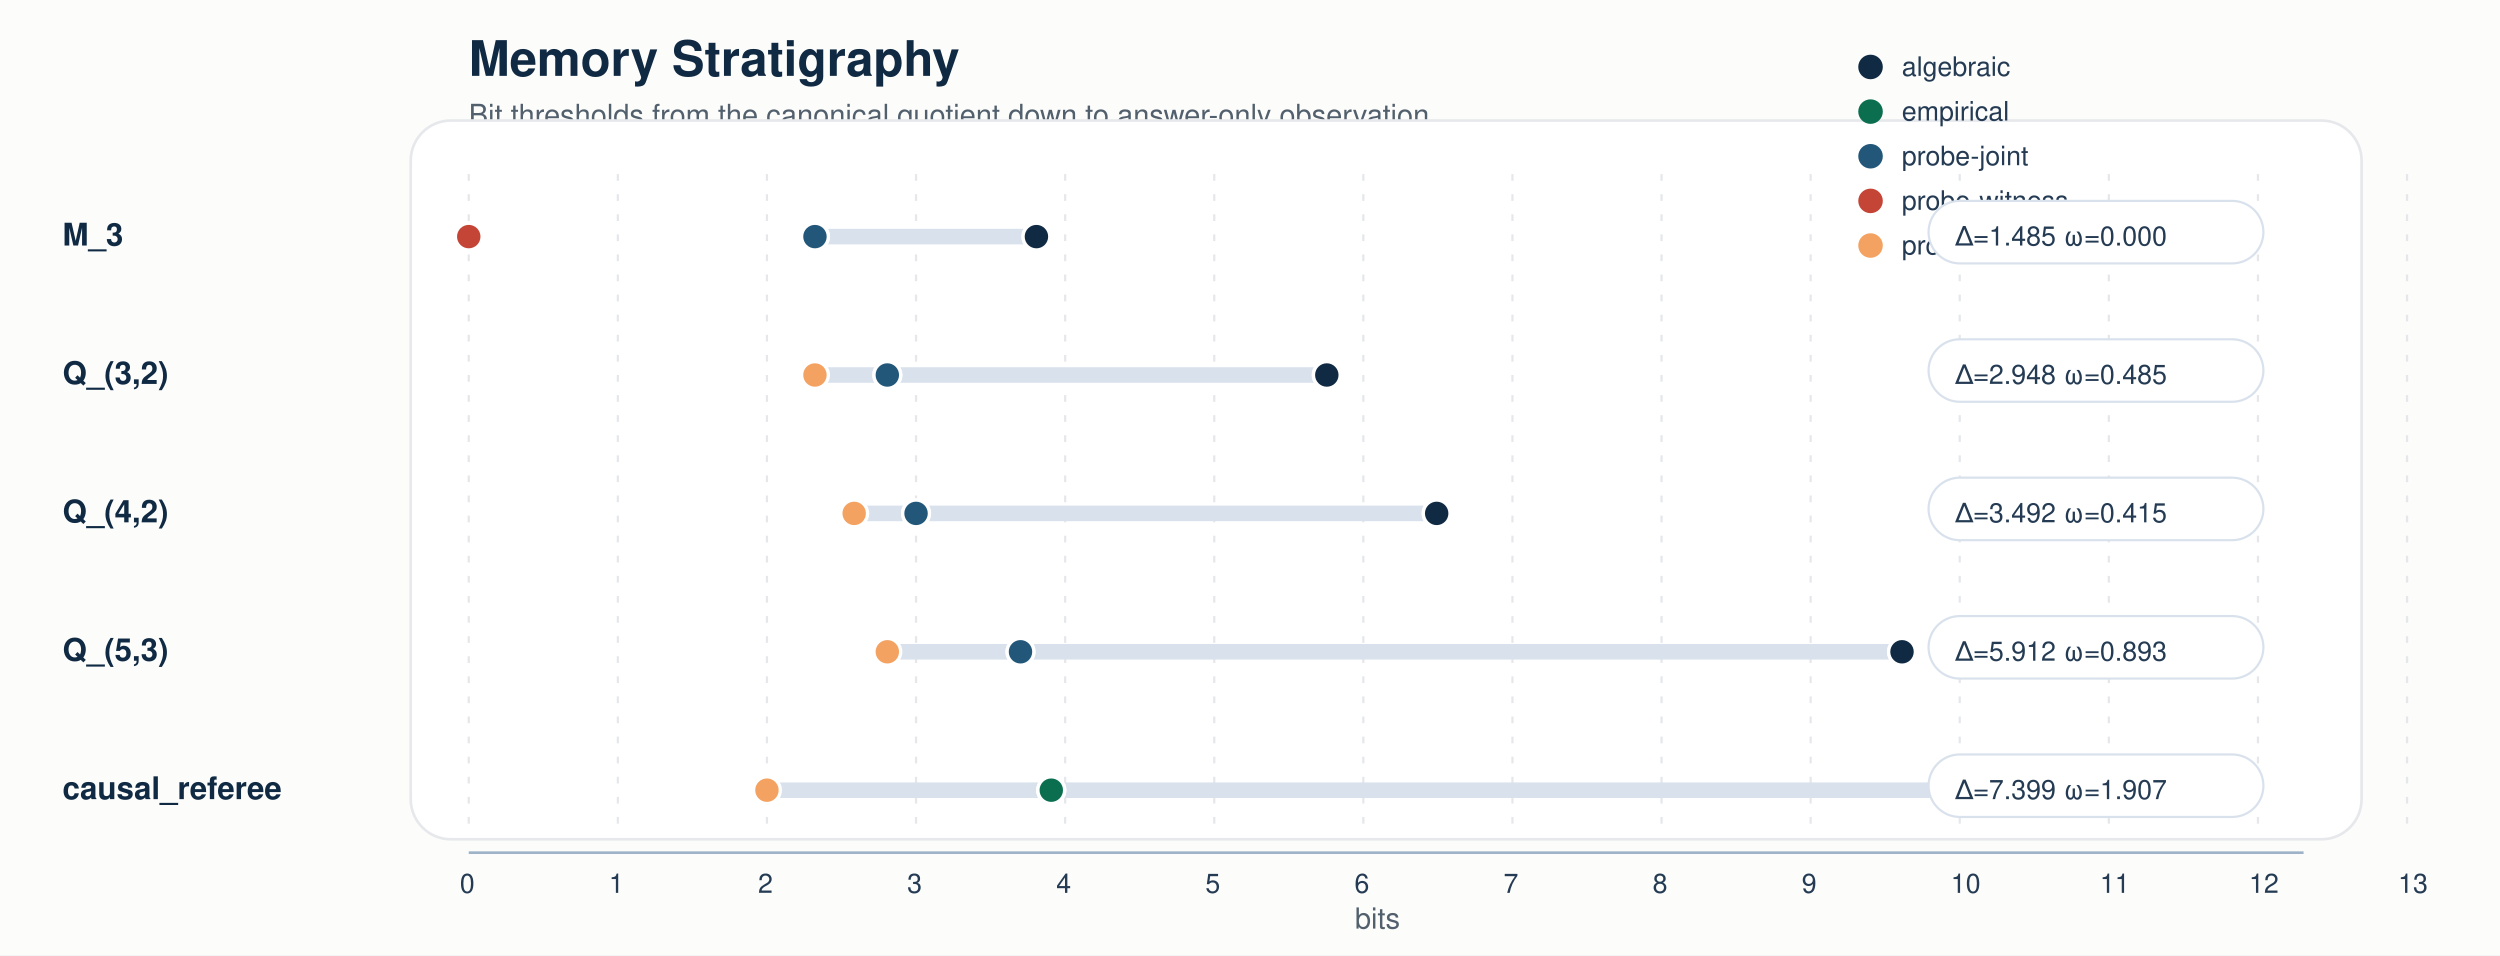
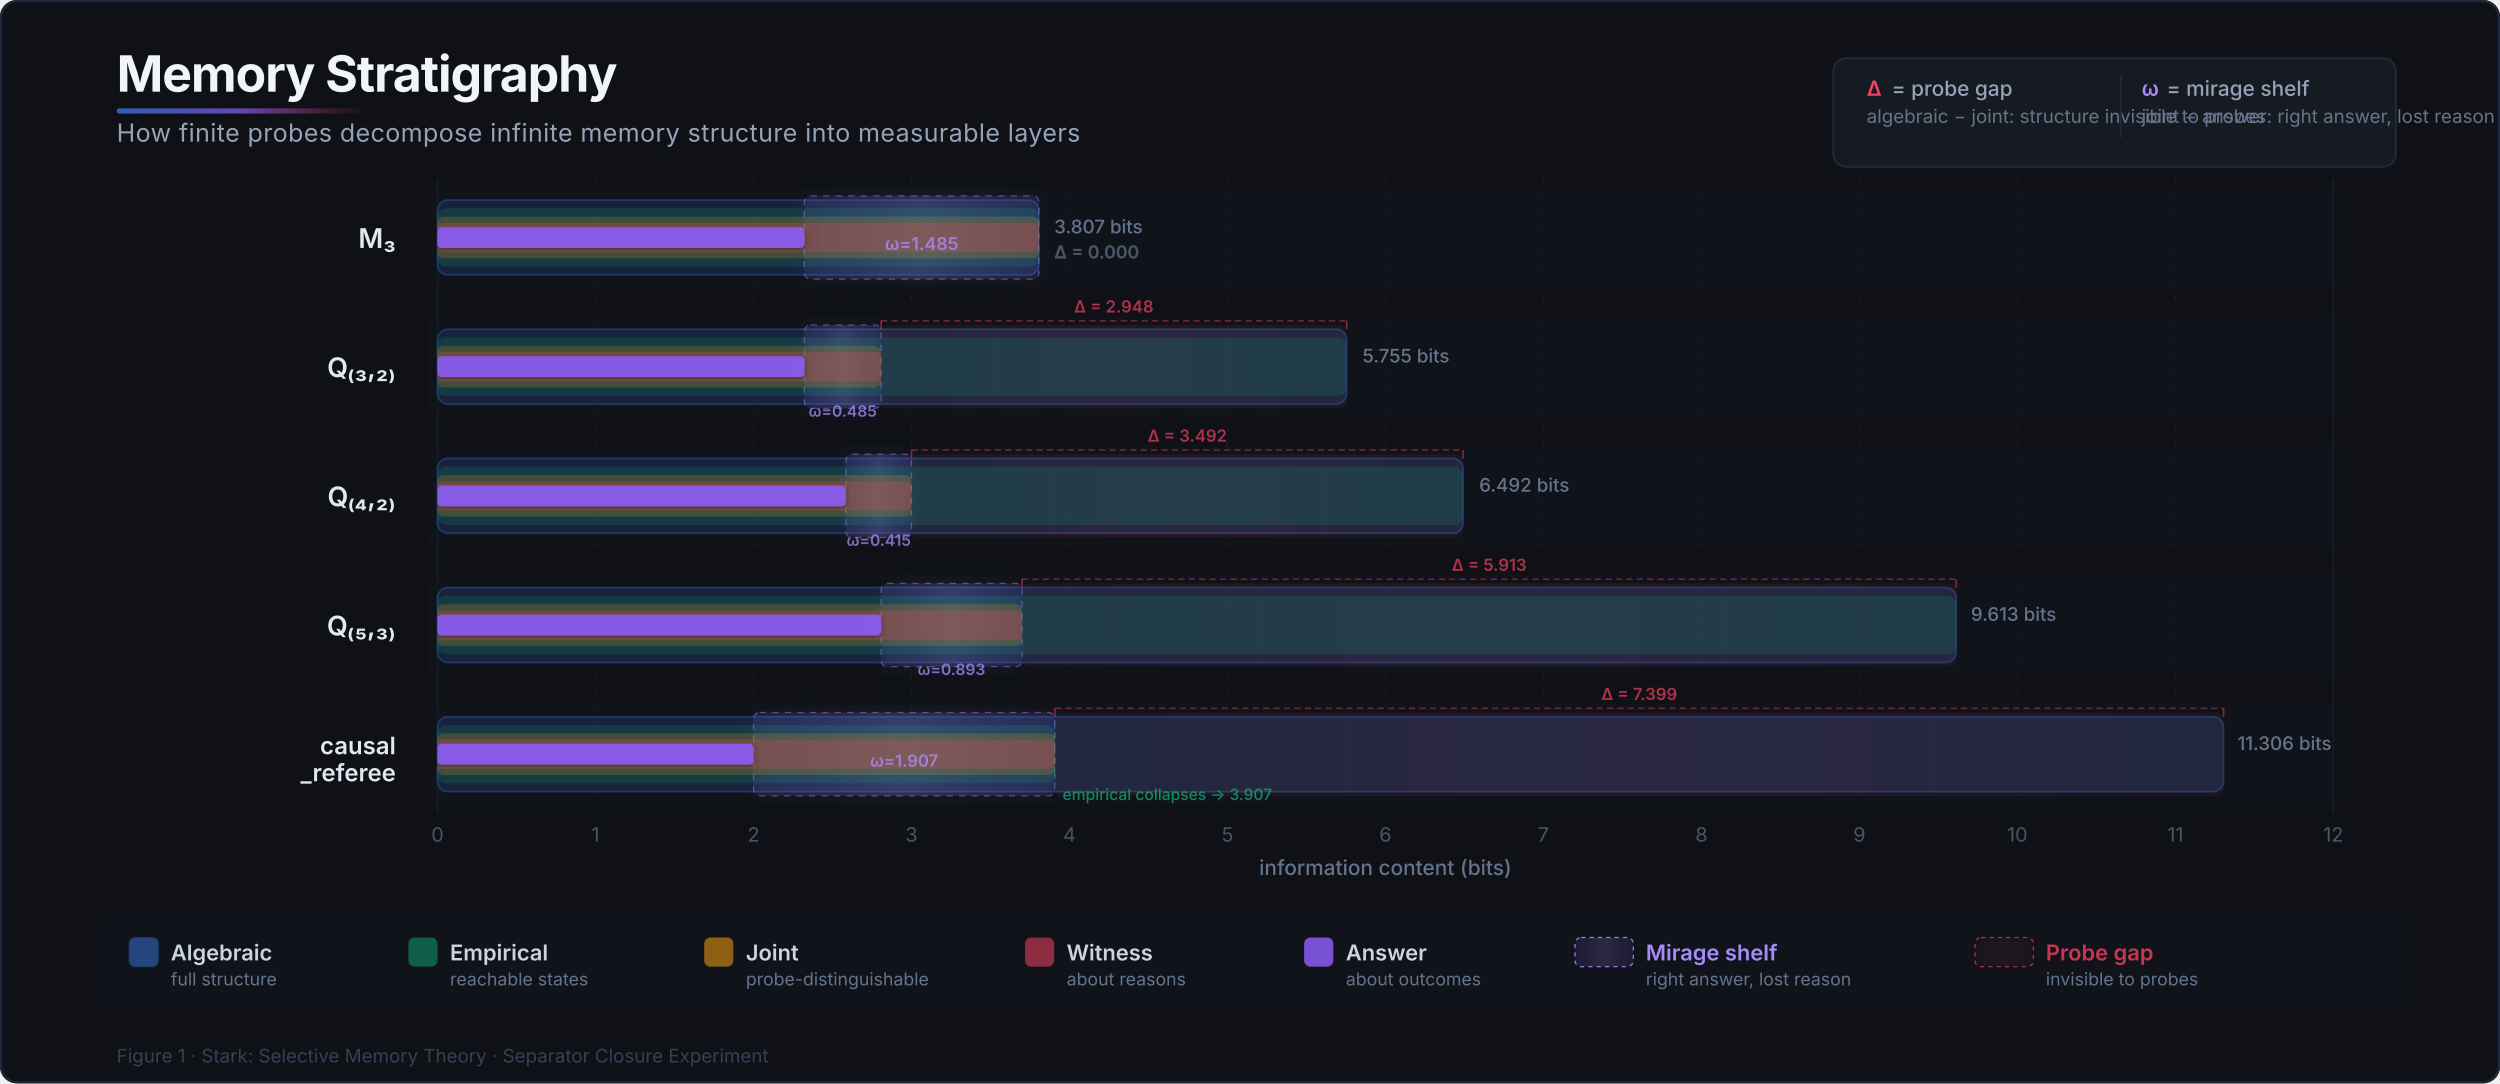
- <svg xmlns="http://www.w3.org/2000/svg" width="1120" height="428" viewBox="0 0 1120 428">
+ <svg xmlns="http://www.w3.org/2000/svg" width="1200" height="520" viewBox="0 0 1200 520">
+   <defs>
+     <filter id="mirageGlow" x="-10%" y="-30%" width="120%" height="160%">
+       <feGaussianBlur in="SourceGraphic" stdDeviation="4" result="blur" />
+       <feColorMatrix in="blur" type="matrix" values="0.6 0 0.3 0 0  0.3 0 0.5 0 0  0.8 0 1 0 0  0 0 0 0.25 0" result="glow" />
+       <feMerge>
+         <feMergeNode in="glow" />
+         <feMergeNode in="SourceGraphic" />
+       </feMerge>
+     </filter>
+     <filter id="barShadow" x="-2%" y="-8%" width="104%" height="120%">
+       <feDropShadow dx="0" dy="1" stdDeviation="1.5" flood-color="#000000" flood-opacity="0.35" />
+     </filter>
+     <linearGradient id="mirageGrad" x1="0" y1="0" x2="1" y2="0">
+       <stop offset="0%" stop-color="#8b5cf6" stop-opacity="0.12" />
+       <stop offset="50%" stop-color="#a78bfa" stop-opacity="0.2" />
+       <stop offset="100%" stop-color="#8b5cf6" stop-opacity="0.12" />
+     </linearGradient>
+     <linearGradient id="probeGapGrad" x1="0" y1="0" x2="1" y2="0">
+       <stop offset="0%" stop-color="#f43f5e" stop-opacity="0.06" />
+       <stop offset="50%" stop-color="#f43f5e" stop-opacity="0.1" />
+       <stop offset="100%" stop-color="#f43f5e" stop-opacity="0.06" />
+     </linearGradient>
+     <linearGradient id="accentGrad" x1="0" y1="0" x2="1" y2="0">
+       <stop offset="0%" stop-color="#3b82f6" />
+       <stop offset="50%" stop-color="#8b5cf6" />
+       <stop offset="100%" stop-color="#f43f5e" stop-opacity="0" />
+     </linearGradient>
+   </defs>
  <style>
- text { font-family: "Helvetica Neue", Helvetica, Arial, sans-serif; font-size: 12px; fill: #243b53; }
- .title { font-size: 22px; font-weight: 700; fill: #102a43; }
- .subtitle { font-size: 13px; fill: #52606d; }
- .label { font-size: 14px; font-weight: 600; fill: #102a43; }
- .grid { stroke: #e5e7eb; stroke-width: 1; stroke-dasharray: 3 6; }
- .axis { stroke: #9fb3c8; stroke-width: 1.2; }
- .badge { fill: #ffffff; stroke: #d9e2ec; stroke-width: 1; }
- </style>
-   <rect x="0" y="0" width="1120" height="428" fill="#fcfcfb" />
-   <text x="210" y="34" class="title">Memory Stratigraphy</text>
-   <text x="210" y="56" class="subtitle">Bit thresholds from the canonical quotient down to answer-only observation</text>
-   <rect x="184" y="54" width="874" height="322" rx="18" ry="18" fill="#ffffff" stroke="#e6e8eb" stroke-width="1.2" />
-   <line x1="210.00" y1="78" x2="210.00" y2="374" class="grid" />
-   <text x="206.00" y="400">0</text>
-   <line x1="276.80" y1="78" x2="276.80" y2="374" class="grid" />
-   <text x="272.80" y="400">1</text>
-   <line x1="343.59" y1="78" x2="343.59" y2="374" class="grid" />
-   <text x="339.59" y="400">2</text>
-   <line x1="410.39" y1="78" x2="410.39" y2="374" class="grid" />
-   <text x="406.39" y="400">3</text>
-   <line x1="477.19" y1="78" x2="477.19" y2="374" class="grid" />
-   <text x="473.19" y="400">4</text>
-   <line x1="543.98" y1="78" x2="543.98" y2="374" class="grid" />
-   <text x="539.98" y="400">5</text>
-   <line x1="610.78" y1="78" x2="610.78" y2="374" class="grid" />
-   <text x="606.78" y="400">6</text>
-   <line x1="677.57" y1="78" x2="677.57" y2="374" class="grid" />
-   <text x="673.57" y="400">7</text>
-   <line x1="744.37" y1="78" x2="744.37" y2="374" class="grid" />
-   <text x="740.37" y="400">8</text>
-   <line x1="811.17" y1="78" x2="811.17" y2="374" class="grid" />
-   <text x="807.17" y="400">9</text>
-   <line x1="877.96" y1="78" x2="877.96" y2="374" class="grid" />
-   <text x="873.96" y="400">10</text>
-   <line x1="944.76" y1="78" x2="944.76" y2="374" class="grid" />
-   <text x="940.76" y="400">11</text>
-   <line x1="1011.56" y1="78" x2="1011.56" y2="374" class="grid" />
-   <text x="1007.56" y="400">12</text>
-   <line x1="1078.35" y1="78" x2="1078.35" y2="374" class="grid" />
-   <text x="1074.35" y="400">13</text>
-   <line x1="210" y1="382" x2="1032" y2="382" class="axis" />
-   <text x="607.00" y="416" class="subtitle">bits</text>
-   <circle cx="838" cy="30" r="5.5" fill="#102a43" />
-   <text x="852" y="34">algebraic</text>
-   <circle cx="838" cy="50" r="5.5" fill="#0b6e4f" />
-   <text x="852" y="54">empirical</text>
-   <circle cx="838" cy="70" r="5.5" fill="#22577a" />
-   <text x="852" y="74">probe-joint</text>
-   <circle cx="838" cy="90" r="5.5" fill="#c44536" />
-   <text x="852" y="94">probe-witness</text>
-   <circle cx="838" cy="110" r="5.5" fill="#f4a261" />
-   <text x="852" y="114">probe-answer</text>
-   <text x="28" y="110" class="label">M_3</text>
-   <line x1="365.10" y1="106.00" x2="464.32" y2="106.00" stroke="#d9e2ec" stroke-width="7" stroke-linecap="round" />
-   <circle cx="365.10" cy="106.00" r="6" fill="#f4a261" stroke="#ffffff" stroke-width="1.5" />
-   <circle cx="210.00" cy="106.00" r="6" fill="#c44536" stroke="#ffffff" stroke-width="1.5" />
-   <circle cx="365.10" cy="106.00" r="6" fill="#22577a" stroke="#ffffff" stroke-width="1.5" />
-   <circle cx="464.32" cy="106.00" r="6" fill="#0b6e4f" stroke="#ffffff" stroke-width="1.5" />
-   <circle cx="464.32" cy="106.00" r="6" fill="#102a43" stroke="#ffffff" stroke-width="1.5" />
-   <rect x="864" y="90" width="150" height="28" rx="14" ry="14" class="badge" />
-   <text x="876" y="110.00">Δ=1.485   ω=0.000</text>
-   <text x="28" y="172" class="label">Q_(3,2)</text>
-   <line x1="365.10" y1="168.00" x2="594.41" y2="168.00" stroke="#d9e2ec" stroke-width="7" stroke-linecap="round" />
-   <circle cx="365.10" cy="168.00" r="6" fill="#f4a261" stroke="#ffffff" stroke-width="1.5" />
-   <circle cx="397.52" cy="168.00" r="6" fill="#c44536" stroke="#ffffff" stroke-width="1.5" />
-   <circle cx="397.52" cy="168.00" r="6" fill="#22577a" stroke="#ffffff" stroke-width="1.5" />
-   <circle cx="594.41" cy="168.00" r="6" fill="#0b6e4f" stroke="#ffffff" stroke-width="1.5" />
-   <circle cx="594.41" cy="168.00" r="6" fill="#102a43" stroke="#ffffff" stroke-width="1.5" />
-   <rect x="864" y="152" width="150" height="28" rx="14" ry="14" class="badge" />
-   <text x="876" y="172.00">Δ=2.948   ω=0.485</text>
-   <text x="28" y="234" class="label">Q_(4,2)</text>
-   <line x1="382.67" y1="230.00" x2="643.63" y2="230.00" stroke="#d9e2ec" stroke-width="7" stroke-linecap="round" />
-   <circle cx="382.67" cy="230.00" r="6" fill="#f4a261" stroke="#ffffff" stroke-width="1.5" />
-   <circle cx="410.39" cy="230.00" r="6" fill="#c44536" stroke="#ffffff" stroke-width="1.5" />
-   <circle cx="410.39" cy="230.00" r="6" fill="#22577a" stroke="#ffffff" stroke-width="1.5" />
-   <circle cx="643.63" cy="230.00" r="6" fill="#0b6e4f" stroke="#ffffff" stroke-width="1.5" />
-   <circle cx="643.63" cy="230.00" r="6" fill="#102a43" stroke="#ffffff" stroke-width="1.5" />
-   <rect x="864" y="214" width="150" height="28" rx="14" ry="14" class="badge" />
-   <text x="876" y="234.00">Δ=3.492   ω=0.415</text>
-   <text x="28" y="296" class="label">Q_(5,3)</text>
-   <line x1="397.52" y1="292.00" x2="852.10" y2="292.00" stroke="#d9e2ec" stroke-width="7" stroke-linecap="round" />
-   <circle cx="397.52" cy="292.00" r="6" fill="#f4a261" stroke="#ffffff" stroke-width="1.5" />
-   <circle cx="457.18" cy="292.00" r="6" fill="#c44536" stroke="#ffffff" stroke-width="1.5" />
-   <circle cx="457.18" cy="292.00" r="6" fill="#22577a" stroke="#ffffff" stroke-width="1.5" />
-   <circle cx="852.10" cy="292.00" r="6" fill="#0b6e4f" stroke="#ffffff" stroke-width="1.5" />
-   <circle cx="852.10" cy="292.00" r="6" fill="#102a43" stroke="#ffffff" stroke-width="1.5" />
-   <rect x="864" y="276" width="150" height="28" rx="14" ry="14" class="badge" />
-   <text x="876" y="296.00">Δ=5.912   ω=0.893</text>
-   <text x="28" y="358" class="label">causal_referee</text>
-   <line x1="343.59" y1="354.00" x2="965.20" y2="354.00" stroke="#d9e2ec" stroke-width="7" stroke-linecap="round" />
-   <circle cx="343.59" cy="354.00" r="6" fill="#f4a261" stroke="#ffffff" stroke-width="1.5" />
-   <circle cx="470.97" cy="354.00" r="6" fill="#c44536" stroke="#ffffff" stroke-width="1.5" />
-   <circle cx="470.97" cy="354.00" r="6" fill="#22577a" stroke="#ffffff" stroke-width="1.5" />
-   <circle cx="470.97" cy="354.00" r="6" fill="#0b6e4f" stroke="#ffffff" stroke-width="1.5" />
-   <circle cx="965.20" cy="354.00" r="6" fill="#102a43" stroke="#ffffff" stroke-width="1.5" />
-   <rect x="864" y="338" width="150" height="28" rx="14" ry="14" class="badge" />
-   <text x="876" y="358.00">Δ=7.399   ω=1.907</text>
+     text {
+       font-family: 'Inter', -apple-system, BlinkMacSystemFont, 'Segoe UI', system-ui, sans-serif;
+     }
+   </style>
+   <rect width="1200" height="520" rx="8" fill="#0f1117" />
+   <rect x="0.5" y="0.5" width="1199" height="519" rx="8" fill="none" stroke="#1e293b" stroke-width="1" />
+   <text x="56" y="44" font-size="24" font-weight="700" fill="#f1f5f9" letter-spacing="-0.5">Memory Stratigraphy</text>
+   <rect x="56" y="52" width="120" height="2.5" rx="1.25" fill="url(#accentGrad)" opacity="0.7" />
+   <text x="56" y="68" font-size="12" font-weight="400" fill="#94a3b8" letter-spacing="0.2">How finite probes decompose infinite memory structure into measurable layers</text>
+   <g transform="translate(880, 28)">
+     <rect x="0" y="0" width="270" height="52" rx="6" fill="#161b22" stroke="#1e293b" stroke-width="1" />
+     <text x="16" y="18" font-size="10" font-weight="600" fill="#f43f5e">Δ</text>
+     <text x="28" y="18" font-size="10" font-weight="500" fill="#94a3b8">= probe gap</text>
+     <text x="16" y="31" font-size="9" font-weight="400" fill="#64748b">algebraic − joint: structure invisible to probes</text>
+     <text x="148" y="18" font-size="10" font-weight="600" fill="#a78bfa">ω</text>
+     <text x="160" y="18" font-size="10" font-weight="500" fill="#94a3b8">= mirage shelf</text>
+     <text x="148" y="31" font-size="9" font-weight="400" fill="#64748b">joint − answer: right answer, lost reason</text>
+     <line x1="138" y1="8" x2="138" y2="38" stroke="#1e293b" stroke-width="1" />
+   </g>
+   <g opacity="0.5">
+     <line x1="210" y1="86" x2="210" y2="390" stroke="#1e293b" stroke-width="0.75" />
+     <line x1="285.8" y1="86" x2="285.8" y2="390" stroke="#1e293b" stroke-width="0.5" stroke-dasharray="2,5" />
+     <line x1="361.7" y1="86" x2="361.7" y2="390" stroke="#1e293b" stroke-width="0.5" stroke-dasharray="2,5" />
+     <line x1="437.5" y1="86" x2="437.5" y2="390" stroke="#1e293b" stroke-width="0.5" stroke-dasharray="2,5" />
+     <line x1="513.3" y1="86" x2="513.3" y2="390" stroke="#1e293b" stroke-width="0.5" stroke-dasharray="2,5" />
+     <line x1="589.2" y1="86" x2="589.2" y2="390" stroke="#1e293b" stroke-width="0.5" stroke-dasharray="2,5" />
+     <line x1="665.0" y1="86" x2="665.0" y2="390" stroke="#1e293b" stroke-width="0.5" stroke-dasharray="2,5" />
+     <line x1="740.8" y1="86" x2="740.8" y2="390" stroke="#1e293b" stroke-width="0.5" stroke-dasharray="2,5" />
+     <line x1="816.7" y1="86" x2="816.7" y2="390" stroke="#1e293b" stroke-width="0.5" stroke-dasharray="2,5" />
+     <line x1="892.5" y1="86" x2="892.5" y2="390" stroke="#1e293b" stroke-width="0.5" stroke-dasharray="2,5" />
+     <line x1="968.3" y1="86" x2="968.3" y2="390" stroke="#1e293b" stroke-width="0.5" stroke-dasharray="2,5" />
+     <line x1="1044.2" y1="86" x2="1044.2" y2="390" stroke="#1e293b" stroke-width="0.5" stroke-dasharray="2,5" />
+     <line x1="1120" y1="86" x2="1120" y2="390" stroke="#1e293b" stroke-width="0.75" />
+   </g>
+   <g font-size="9.5" font-weight="400" fill="#475569" text-anchor="middle">
+     <text x="210" y="404">0</text>
+     <text x="285.8" y="404">1</text>
+     <text x="361.7" y="404">2</text>
+     <text x="437.5" y="404">3</text>
+     <text x="513.3" y="404">4</text>
+     <text x="589.2" y="404">5</text>
+     <text x="665.0" y="404">6</text>
+     <text x="740.8" y="404">7</text>
+     <text x="816.7" y="404">8</text>
+     <text x="892.5" y="404">9</text>
+     <text x="968.3" y="404">10</text>
+     <text x="1044.2" y="404">11</text>
+     <text x="1120" y="404">12</text>
+   </g>
+   <text x="665" y="420" font-size="10" font-weight="500" fill="#64748b" text-anchor="middle">information content (bits)</text>
+   <g transform="translate(0, 90)">
+     <rect x="205" y="0" width="920" height="48" rx="4" fill="#12161e" opacity="0.5" />
+     <text x="190" y="29" font-size="13" font-weight="600" fill="#e2e8f0" text-anchor="end" font-family="'SF Mono', 'Fira Code', 'Cascadia Code', monospace">M₃</text>
+     <rect x="386.1" y="4" width="112.6" height="40" rx="3" fill="url(#mirageGrad)" filter="url(#mirageGlow)" />
+     <rect x="386.1" y="4" width="112.6" height="40" rx="3" fill="none" stroke="#a78bfa" stroke-width="0.6" stroke-dasharray="3,3" opacity="0.45" />
+     <rect x="210" y="6" width="288.7" height="36" rx="5" fill="#3b82f6" opacity="0.15" />
+     <rect x="210" y="6" width="288.7" height="36" rx="5" fill="none" stroke="#3b82f6" stroke-width="0.8" opacity="0.3" />
+     <rect x="210" y="10" width="288.7" height="28" rx="4" fill="#10b981" opacity="0.15" />
+     <rect x="210" y="14" width="288.7" height="20" rx="3" fill="#f59e0b" opacity="0.2" />
+     <rect x="210" y="17" width="288.7" height="14" rx="2.5" fill="#f43f5e" opacity="0.25" />
+     <rect x="210" y="19" width="176.1" height="10" rx="2" fill="#8b5cf6" opacity="0.9" filter="url(#barShadow)" />
+     <text x="442.4" y="30" font-size="8.5" font-weight="600" fill="#a78bfa" text-anchor="middle" opacity="0.8">ω=1.485</text>
+     <text x="506" y="22" font-size="9" font-weight="500" fill="#64748b">3.807 bits</text>
+     <text x="506" y="34" font-size="8.5" font-weight="600" fill="#334155">Δ = 0.000</text>
+     <text x="506" y="34" font-size="8.5" font-weight="600" fill="#475569">Δ = 0.000</text>
+   </g>
+   <g transform="translate(0, 152)">
+     <rect x="205" y="0" width="920" height="48" rx="4" fill="#12161e" opacity="0.3" />
+     <text x="190" y="29" font-size="13" font-weight="600" fill="#e2e8f0" text-anchor="end" font-family="'SF Mono', 'Fira Code', 'Cascadia Code', monospace">Q₍₃,₂₎</text>
+     <rect x="422.9" y="4" width="223.5" height="40" rx="3" fill="url(#probeGapGrad)" />
+     <line x1="422.9" y1="2" x2="422.9" y2="6" stroke="#f43f5e" stroke-width="0.8" opacity="0.5" />
+     <line x1="422.9" y1="2" x2="646.4" y2="2" stroke="#f43f5e" stroke-width="0.8" opacity="0.4" stroke-dasharray="3,2" />
+     <line x1="646.4" y1="2" x2="646.4" y2="6" stroke="#f43f5e" stroke-width="0.8" opacity="0.5" />
+     <text x="534.6" y="-2" font-size="8" font-weight="600" fill="#f43f5e" text-anchor="middle" opacity="0.7">Δ = 2.948</text>
+     <rect x="386.1" y="4" width="36.8" height="40" rx="3" fill="url(#mirageGrad)" filter="url(#mirageGlow)" />
+     <rect x="386.1" y="4" width="36.8" height="40" rx="3" fill="none" stroke="#a78bfa" stroke-width="0.6" stroke-dasharray="3,3" opacity="0.45" />
+     <rect x="210" y="6" width="436.4" height="36" rx="5" fill="#3b82f6" opacity="0.15" />
+     <rect x="210" y="6" width="436.4" height="36" rx="5" fill="none" stroke="#3b82f6" stroke-width="0.8" opacity="0.3" />
+     <rect x="210" y="10" width="436.4" height="28" rx="4" fill="#10b981" opacity="0.15" />
+     <rect x="210" y="14" width="212.9" height="20" rx="3" fill="#f59e0b" opacity="0.2" />
+     <rect x="210" y="17" width="212.9" height="14" rx="2.5" fill="#f43f5e" opacity="0.25" />
+     <rect x="210" y="19" width="176.1" height="10" rx="2" fill="#8b5cf6" opacity="0.9" filter="url(#barShadow)" />
+     <text x="404.5" y="48" font-size="7.5" font-weight="600" fill="#a78bfa" text-anchor="middle" opacity="0.75">ω=0.485</text>
+     <text x="654" y="22" font-size="9" font-weight="500" fill="#64748b">5.755 bits</text>
+   </g>
+   <g transform="translate(0, 214)">
+     <rect x="205" y="0" width="920" height="48" rx="4" fill="#12161e" opacity="0.5" />
+     <text x="190" y="29" font-size="13" font-weight="600" fill="#e2e8f0" text-anchor="end" font-family="'SF Mono', 'Fira Code', 'Cascadia Code', monospace">Q₍₄,₂₎</text>
+     <rect x="437.5" y="4" width="264.8" height="40" rx="3" fill="url(#probeGapGrad)" />
+     <line x1="437.5" y1="2" x2="437.5" y2="6" stroke="#f43f5e" stroke-width="0.8" opacity="0.5" />
+     <line x1="437.5" y1="2" x2="702.3" y2="2" stroke="#f43f5e" stroke-width="0.8" opacity="0.4" stroke-dasharray="3,2" />
+     <line x1="702.3" y1="2" x2="702.3" y2="6" stroke="#f43f5e" stroke-width="0.8" opacity="0.5" />
+     <text x="569.9" y="-2" font-size="8" font-weight="600" fill="#f43f5e" text-anchor="middle" opacity="0.7">Δ = 3.492</text>
+     <rect x="406.0" y="4" width="31.5" height="40" rx="3" fill="url(#mirageGrad)" filter="url(#mirageGlow)" />
+     <rect x="406.0" y="4" width="31.5" height="40" rx="3" fill="none" stroke="#a78bfa" stroke-width="0.6" stroke-dasharray="3,3" opacity="0.45" />
+     <rect x="210" y="6" width="492.3" height="36" rx="5" fill="#3b82f6" opacity="0.15" />
+     <rect x="210" y="6" width="492.3" height="36" rx="5" fill="none" stroke="#3b82f6" stroke-width="0.8" opacity="0.3" />
+     <rect x="210" y="10" width="492.3" height="28" rx="4" fill="#10b981" opacity="0.15" />
+     <rect x="210" y="14" width="227.5" height="20" rx="3" fill="#f59e0b" opacity="0.2" />
+     <rect x="210" y="17" width="227.5" height="14" rx="2.5" fill="#f43f5e" opacity="0.25" />
+     <rect x="210" y="19" width="196.0" height="10" rx="2" fill="#8b5cf6" opacity="0.9" filter="url(#barShadow)" />
+     <text x="421.8" y="48" font-size="7.5" font-weight="600" fill="#a78bfa" text-anchor="middle" opacity="0.75">ω=0.415</text>
+     <text x="710" y="22" font-size="9" font-weight="500" fill="#64748b">6.492 bits</text>
+   </g>
+   <g transform="translate(0, 276)">
+     <rect x="205" y="0" width="920" height="48" rx="4" fill="#12161e" opacity="0.3" />
+     <text x="190" y="29" font-size="13" font-weight="600" fill="#e2e8f0" text-anchor="end" font-family="'SF Mono', 'Fira Code', 'Cascadia Code', monospace">Q₍₅,₃₎</text>
+     <rect x="490.6" y="4" width="448.4" height="40" rx="3" fill="url(#probeGapGrad)" />
+     <line x1="490.6" y1="2" x2="490.6" y2="6" stroke="#f43f5e" stroke-width="0.8" opacity="0.5" />
+     <line x1="490.6" y1="2" x2="939.0" y2="2" stroke="#f43f5e" stroke-width="0.8" opacity="0.4" stroke-dasharray="3,2" />
+     <line x1="939.0" y1="2" x2="939.0" y2="6" stroke="#f43f5e" stroke-width="0.8" opacity="0.5" />
+     <text x="714.8" y="-2" font-size="8" font-weight="600" fill="#f43f5e" text-anchor="middle" opacity="0.7">Δ = 5.913</text>
+     <rect x="422.9" y="4" width="67.7" height="40" rx="3" fill="url(#mirageGrad)" filter="url(#mirageGlow)" />
+     <rect x="422.9" y="4" width="67.7" height="40" rx="3" fill="none" stroke="#a78bfa" stroke-width="0.6" stroke-dasharray="3,3" opacity="0.45" />
+     <rect x="210" y="6" width="729.0" height="36" rx="5" fill="#3b82f6" opacity="0.15" />
+     <rect x="210" y="6" width="729.0" height="36" rx="5" fill="none" stroke="#3b82f6" stroke-width="0.8" opacity="0.3" />
+     <rect x="210" y="10" width="729.0" height="28" rx="4" fill="#10b981" opacity="0.15" />
+     <rect x="210" y="14" width="280.6" height="20" rx="3" fill="#f59e0b" opacity="0.2" />
+     <rect x="210" y="17" width="280.6" height="14" rx="2.5" fill="#f43f5e" opacity="0.25" />
+     <rect x="210" y="19" width="212.9" height="10" rx="2" fill="#8b5cf6" opacity="0.9" filter="url(#barShadow)" />
+     <text x="456.7" y="48" font-size="7.5" font-weight="600" fill="#a78bfa" text-anchor="middle" opacity="0.75">ω=0.893</text>
+     <text x="946" y="22" font-size="9" font-weight="500" fill="#64748b">9.613 bits</text>
+   </g>
+   <g transform="translate(0, 338)">
+     <rect x="205" y="0" width="920" height="48" rx="4" fill="#12161e" opacity="0.5" />
+     <text x="190" y="24" font-size="11.5" font-weight="600" fill="#e2e8f0" text-anchor="end" font-family="'SF Mono', 'Fira Code', 'Cascadia Code', monospace">causal</text>
+     <text x="190" y="37" font-size="11.5" font-weight="600" fill="#e2e8f0" text-anchor="end" font-family="'SF Mono', 'Fira Code', 'Cascadia Code', monospace">_referee</text>
+     <rect x="506.3" y="4" width="561.0" height="40" rx="3" fill="url(#probeGapGrad)" />
+     <line x1="506.3" y1="2" x2="506.3" y2="6" stroke="#f43f5e" stroke-width="0.8" opacity="0.5" />
+     <line x1="506.3" y1="2" x2="1067.3" y2="2" stroke="#f43f5e" stroke-width="0.8" opacity="0.4" stroke-dasharray="3,2" />
+     <line x1="1067.3" y1="2" x2="1067.3" y2="6" stroke="#f43f5e" stroke-width="0.8" opacity="0.5" />
+     <text x="786.8" y="-2" font-size="8" font-weight="600" fill="#f43f5e" text-anchor="middle" opacity="0.7">Δ = 7.399</text>
+     <rect x="361.7" y="4" width="144.6" height="40" rx="3" fill="url(#mirageGrad)" filter="url(#mirageGlow)" />
+     <rect x="361.7" y="4" width="144.6" height="40" rx="3" fill="none" stroke="#a78bfa" stroke-width="0.6" stroke-dasharray="3,3" opacity="0.45" />
+     <rect x="210" y="6" width="857.3" height="36" rx="5" fill="#3b82f6" opacity="0.15" />
+     <rect x="210" y="6" width="857.3" height="36" rx="5" fill="none" stroke="#3b82f6" stroke-width="0.8" opacity="0.3" />
+     <rect x="210" y="10" width="296.3" height="28" rx="4" fill="#10b981" opacity="0.15" />
+     <line x1="506.3" y1="10" x2="506.3" y2="38" stroke="#10b981" stroke-width="0.6" stroke-dasharray="2,2" opacity="0.4" />
+     <text x="510" y="46" font-size="7.5" font-weight="500" fill="#10b981" opacity="0.7">empirical collapses → 3.907</text>
+     <rect x="210" y="14" width="296.3" height="20" rx="3" fill="#f59e0b" opacity="0.2" />
+     <rect x="210" y="17" width="296.3" height="14" rx="2.5" fill="#f43f5e" opacity="0.25" />
+     <rect x="210" y="19" width="151.7" height="10" rx="2" fill="#8b5cf6" opacity="0.9" filter="url(#barShadow)" />
+     <text x="434.0" y="30" font-size="8" font-weight="600" fill="#a78bfa" text-anchor="middle" opacity="0.8">ω=1.907</text>
+     <text x="1074" y="22" font-size="9" font-weight="500" fill="#64748b">11.306 bits</text>
+   </g>
+   <g transform="translate(56, 448)">
+     <rect x="-10" y="-10" width="1110" height="48" rx="6" fill="#12161e" opacity="0.4" />
+     <rect x="6" y="2" width="14" height="14" rx="3" fill="#3b82f6" opacity="0.45" stroke="#3b82f6" stroke-width="0.6" stroke-opacity="0.5" />
+     <text x="26" y="13" font-size="10.5" font-weight="600" fill="#cbd5e1">Algebraic</text>
+     <text x="26" y="25" font-size="8.5" font-weight="400" fill="#64748b">full structure</text>
+     <rect x="140" y="2" width="14" height="14" rx="3" fill="#10b981" opacity="0.45" />
+     <text x="160" y="13" font-size="10.5" font-weight="600" fill="#cbd5e1">Empirical</text>
+     <text x="160" y="25" font-size="8.5" font-weight="400" fill="#64748b">reachable states</text>
+     <rect x="282" y="2" width="14" height="14" rx="3" fill="#f59e0b" opacity="0.55" />
+     <text x="302" y="13" font-size="10.5" font-weight="600" fill="#cbd5e1">Joint</text>
+     <text x="302" y="25" font-size="8.5" font-weight="400" fill="#64748b">probe-distinguishable</text>
+     <rect x="436" y="2" width="14" height="14" rx="3" fill="#f43f5e" opacity="0.55" />
+     <text x="456" y="13" font-size="10.5" font-weight="600" fill="#cbd5e1">Witness</text>
+     <text x="456" y="25" font-size="8.5" font-weight="400" fill="#64748b">about reasons</text>
+     <rect x="570" y="2" width="14" height="14" rx="3" fill="#8b5cf6" opacity="0.85" />
+     <text x="590" y="13" font-size="10.5" font-weight="600" fill="#cbd5e1">Answer</text>
+     <text x="590" y="25" font-size="8.5" font-weight="400" fill="#64748b">about outcomes</text>
+     <rect x="700" y="2" width="28" height="14" rx="3" fill="url(#mirageGrad)" stroke="#a78bfa" stroke-width="0.6" stroke-dasharray="2,2" opacity="0.9" />
+     <text x="734" y="13" font-size="10.5" font-weight="600" fill="#a78bfa">Mirage shelf</text>
+     <text x="734" y="25" font-size="8.5" font-weight="400" fill="#64748b">right answer, lost reason</text>
+     <rect x="892" y="2" width="28" height="14" rx="3" fill="url(#probeGapGrad)" stroke="#f43f5e" stroke-width="0.6" stroke-dasharray="2,2" opacity="0.7" />
+     <text x="926" y="13" font-size="10.5" font-weight="600" fill="#f43f5e" opacity="0.8">Probe gap</text>
+     <text x="926" y="25" font-size="8.5" font-weight="400" fill="#64748b">invisible to probes</text>
+   </g>
+   <text x="56" y="510" font-size="9" font-weight="400" fill="#334155">Figure 1 · Stark: Selective Memory Theory · Separator Closure Experiment</text>
</svg>
